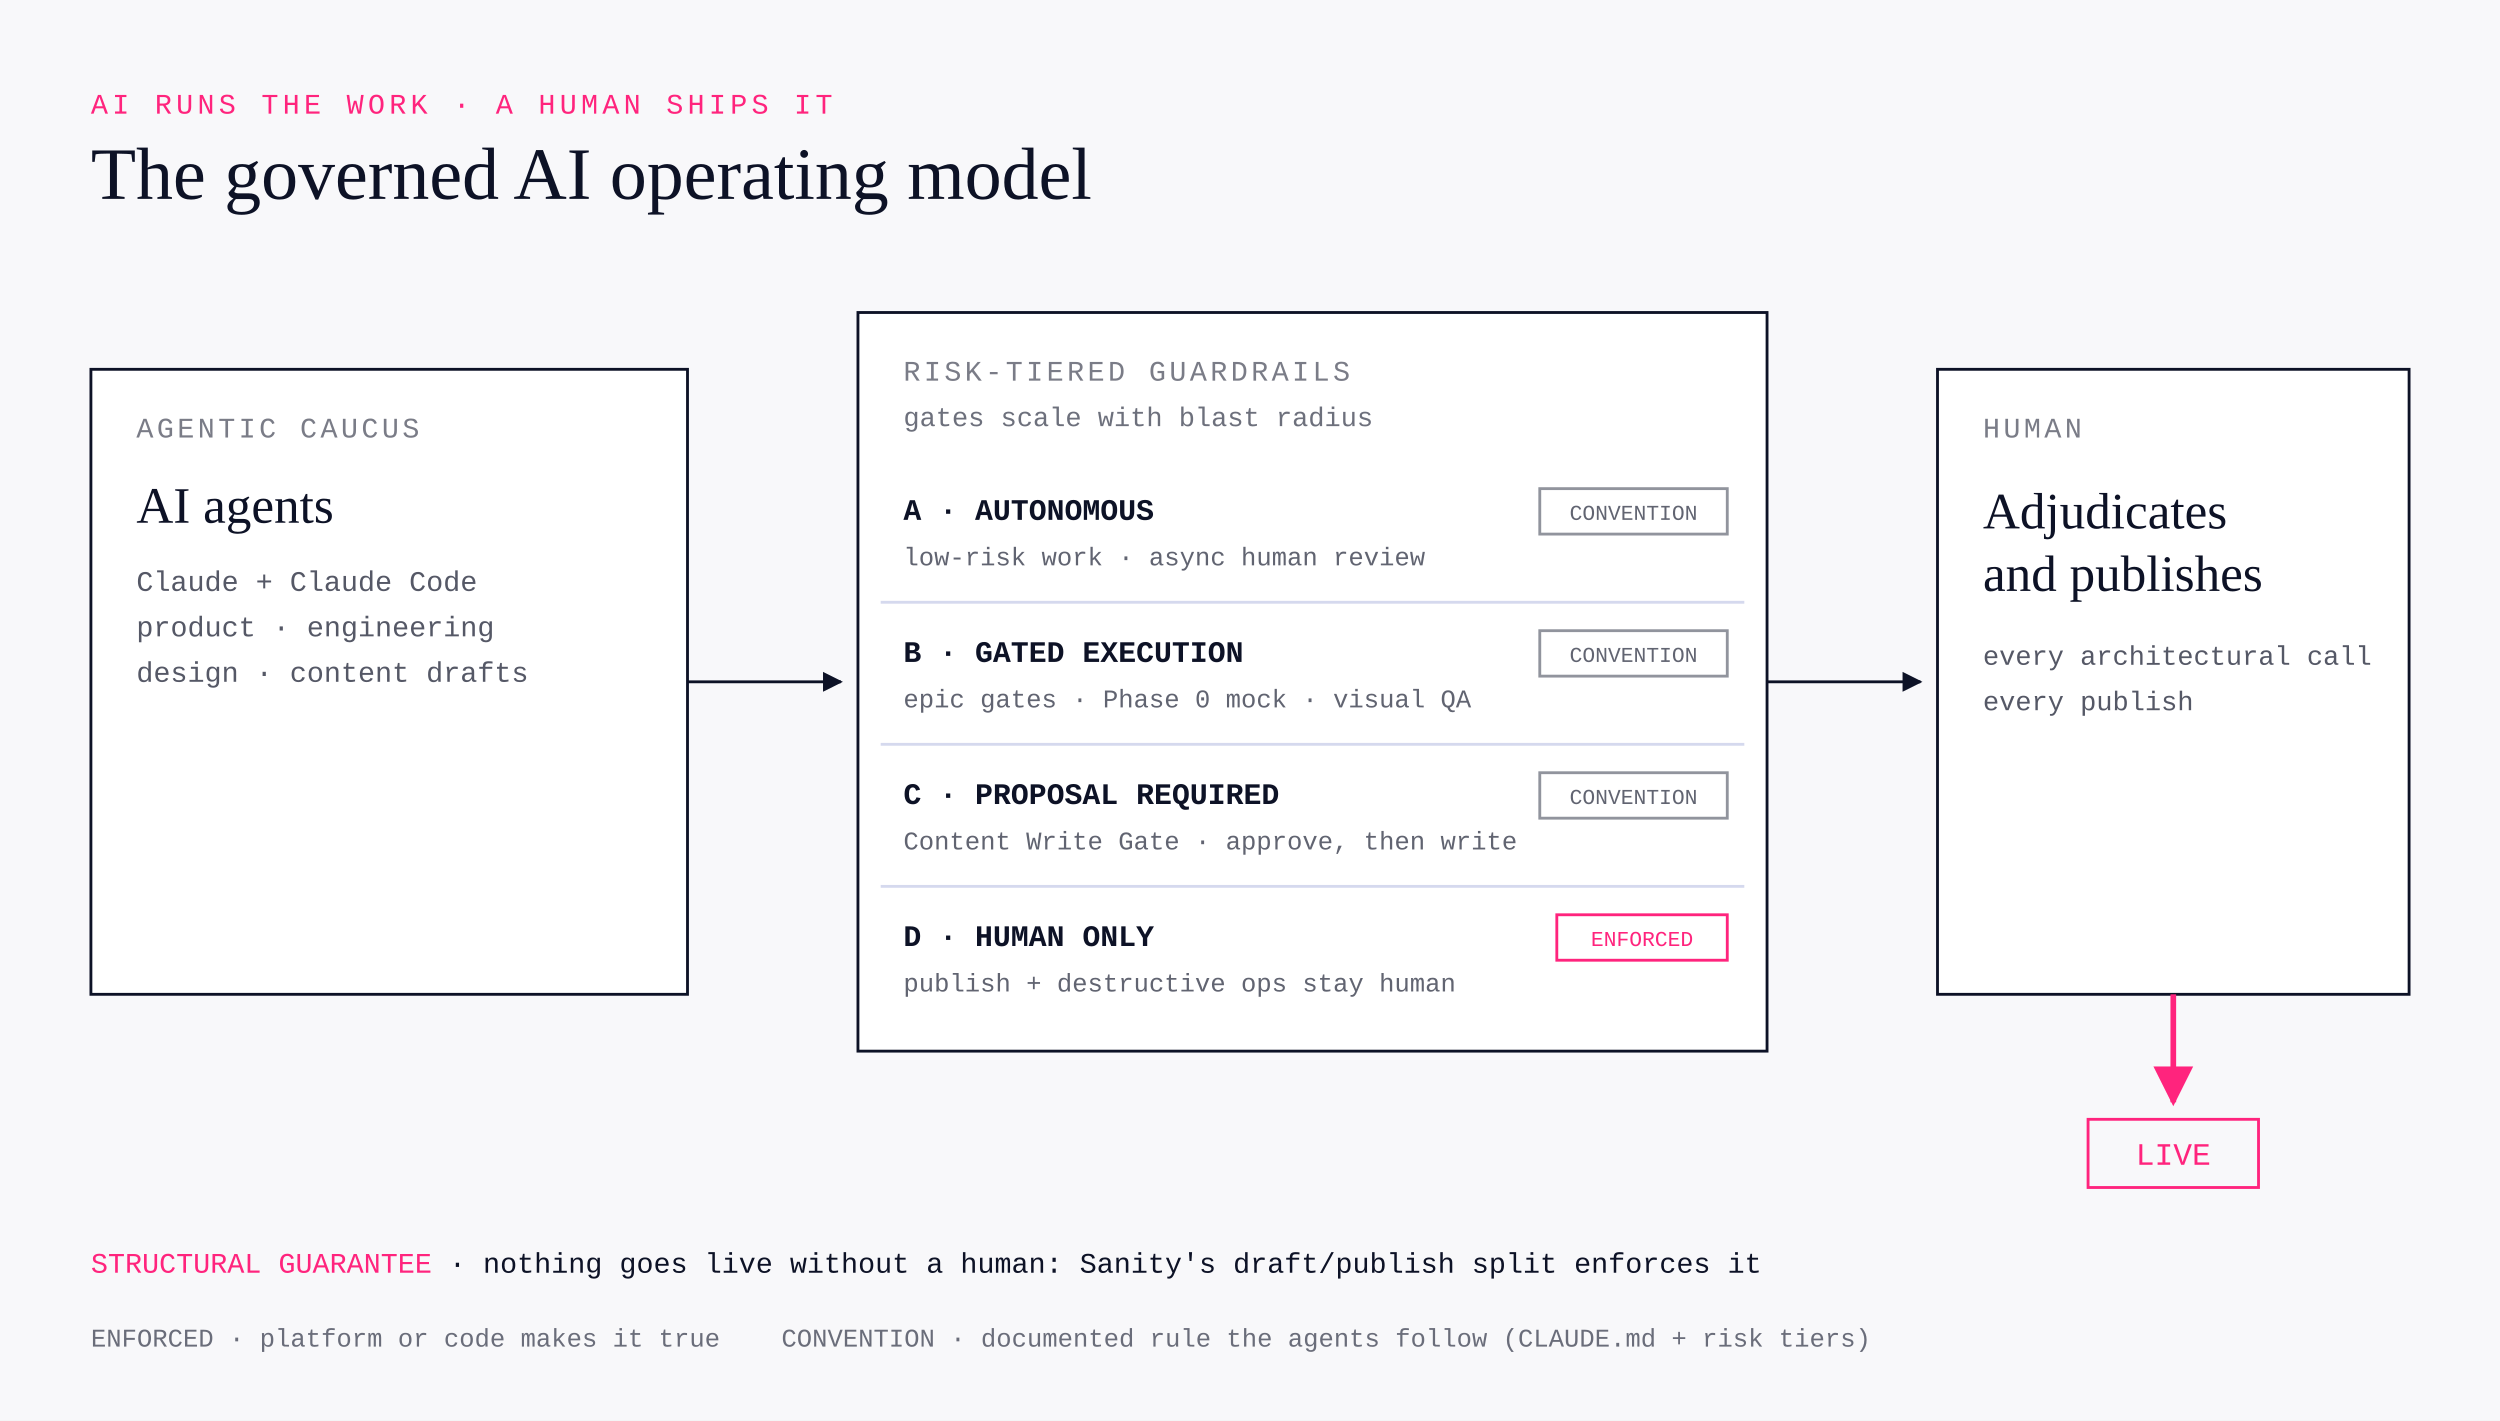
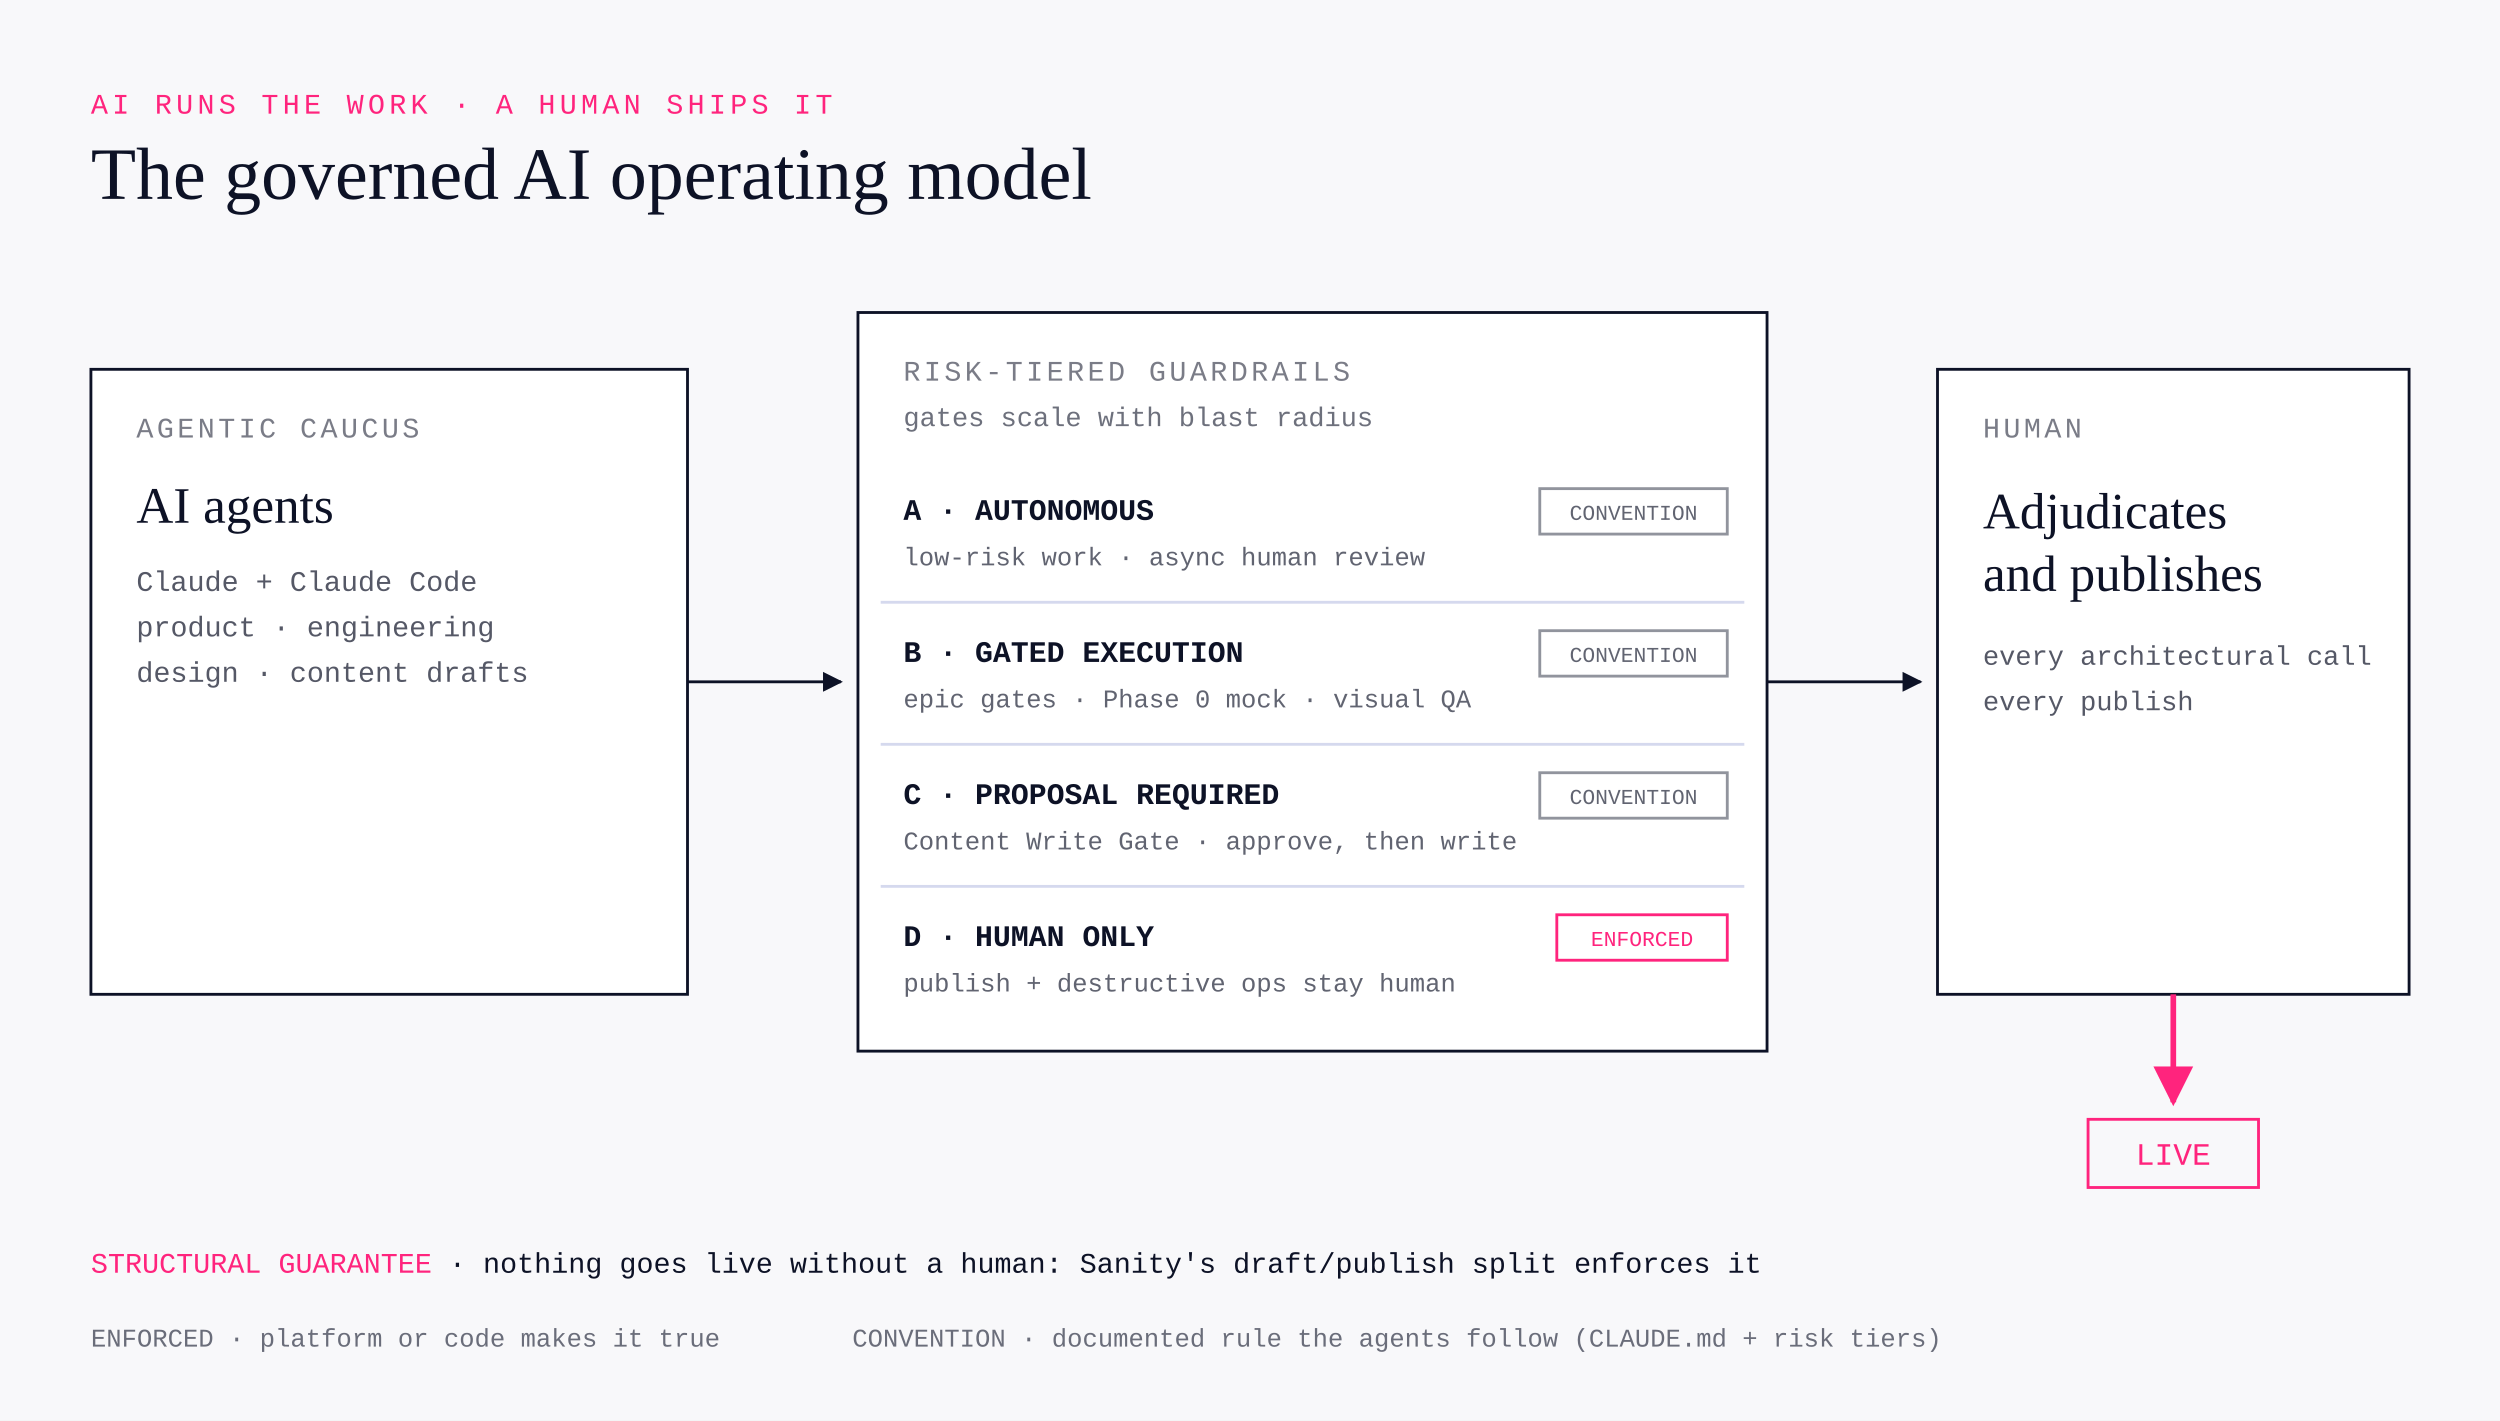
<svg xmlns="http://www.w3.org/2000/svg" width="880" height="500" viewBox="0 0 880 500" font-family="'Courier Prime','Courier New',monospace">
  <defs>
    <marker id="mInk" viewBox="0 0 10 10" refX="9" refY="5" markerWidth="7" markerHeight="7" orient="auto-start-reverse">
      <path d="M0,0 L10,5 L0,10 z" fill="#0d1226" />
    </marker>
    <marker id="mPink" viewBox="0 0 10 10" refX="9" refY="5" markerWidth="7" markerHeight="7" orient="auto-start-reverse">
      <path d="M0,0 L10,5 L0,10 z" fill="#ff247d" />
    </marker>
  </defs>
  <rect width="880" height="500" fill="#f8f8fa" />
  <text x="32" y="40" font-size="10" letter-spacing="1.5" fill="#ff247d">AI RUNS THE WORK · A HUMAN SHIPS IT</text>
  <text x="32" y="70" font-size="26" font-family="'EB Garamond',Georgia,'Times New Roman',serif" fill="#0d1226">The governed AI operating model</text>
  <rect x="32" y="130" width="210" height="220" fill="#ffffff" stroke="#0d1226" />
  <text x="48" y="154" font-size="10" letter-spacing="1.2" fill="#0d1226" fill-opacity="0.55">AGENTIC CAUCUS</text>
  <text x="48" y="184" font-size="18" font-family="'EB Garamond',Georgia,'Times New Roman',serif" fill="#0d1226">AI agents</text>
  <text x="48" y="208" font-size="10" fill="#0d1226" fill-opacity="0.7">Claude + Claude Code</text>
  <text x="48" y="224" font-size="10" fill="#0d1226" fill-opacity="0.7">product · engineering</text>
  <text x="48" y="240" font-size="10" fill="#0d1226" fill-opacity="0.7">design · content drafts</text>
  <rect x="302" y="110" width="320" height="260" fill="#ffffff" stroke="#0d1226" />
  <text x="318" y="134" font-size="10" letter-spacing="1.2" fill="#0d1226" fill-opacity="0.55">RISK-TIERED GUARDRAILS</text>
  <text x="318" y="150" font-size="9.5" fill="#0d1226" fill-opacity="0.6">gates scale with blast radius</text>
  <text x="318" y="183" font-size="10.5" font-weight="bold" fill="#0d1226">A · AUTONOMOUS</text>
  <text x="318" y="199" font-size="9" fill="#0d1226" fill-opacity="0.65">low-risk work · async human review</text>
  <rect x="542" y="172" width="66" height="16" fill="none" stroke="#0d1226" stroke-opacity="0.45" />
  <text x="575" y="183" font-size="7.5" text-anchor="middle" fill="#0d1226" fill-opacity="0.65">CONVENTION</text>
  <line x1="310" y1="212" x2="614" y2="212" stroke="#d5d9ee" />
  <text x="318" y="233" font-size="10.5" font-weight="bold" fill="#0d1226">B · GATED EXECUTION</text>
  <text x="318" y="249" font-size="9" fill="#0d1226" fill-opacity="0.65">epic gates · Phase 0 mock · visual QA</text>
  <rect x="542" y="222" width="66" height="16" fill="none" stroke="#0d1226" stroke-opacity="0.45" />
  <text x="575" y="233" font-size="7.5" text-anchor="middle" fill="#0d1226" fill-opacity="0.65">CONVENTION</text>
  <line x1="310" y1="262" x2="614" y2="262" stroke="#d5d9ee" />
  <text x="318" y="283" font-size="10.5" font-weight="bold" fill="#0d1226">C · PROPOSAL REQUIRED</text>
  <text x="318" y="299" font-size="9" fill="#0d1226" fill-opacity="0.65">Content Write Gate · approve, then write</text>
  <rect x="542" y="272" width="66" height="16" fill="none" stroke="#0d1226" stroke-opacity="0.45" />
  <text x="575" y="283" font-size="7.5" text-anchor="middle" fill="#0d1226" fill-opacity="0.65">CONVENTION</text>
  <line x1="310" y1="312" x2="614" y2="312" stroke="#d5d9ee" />
  <text x="318" y="333" font-size="10.5" font-weight="bold" fill="#0d1226">D · HUMAN ONLY</text>
  <text x="318" y="349" font-size="9" fill="#0d1226" fill-opacity="0.65">publish + destructive ops stay human</text>
  <rect x="548" y="322" width="60" height="16" fill="none" stroke="#ff247d" />
  <text x="578" y="333" font-size="7.5" text-anchor="middle" fill="#ff247d">ENFORCED</text>
  <rect x="682" y="130" width="166" height="220" fill="#ffffff" stroke="#0d1226" />
  <text x="698" y="154" font-size="10" letter-spacing="1.2" fill="#0d1226" fill-opacity="0.55">HUMAN</text>
  <text x="698" y="186" font-size="18" font-family="'EB Garamond',Georgia,'Times New Roman',serif" fill="#0d1226">Adjudicates</text>
  <text x="698" y="208" font-size="18" font-family="'EB Garamond',Georgia,'Times New Roman',serif" fill="#0d1226">and publishes</text>
  <text x="698" y="234" font-size="9.5" fill="#0d1226" fill-opacity="0.7">every architectural call</text>
  <text x="698" y="250" font-size="9.5" fill="#0d1226" fill-opacity="0.7">every publish</text>
  <line x1="242" y1="240" x2="296" y2="240" stroke="#0d1226" marker-end="url(#mInk)" />
  <line x1="622" y1="240" x2="676" y2="240" stroke="#0d1226" marker-end="url(#mInk)" />
  <line x1="765" y1="350" x2="765" y2="388" stroke="#ff247d" stroke-width="2" marker-end="url(#mPink)" />
  <rect x="735" y="394" width="60" height="24" fill="none" stroke="#ff247d" />
  <text x="765" y="410" font-size="11" text-anchor="middle" fill="#ff247d">LIVE</text>
  <text x="32" y="448" font-size="10">
    <tspan fill="#ff247d">STRUCTURAL GUARANTEE</tspan>
    <tspan fill="#0d1226"> · nothing goes live without a human: Sanity's draft/publish split enforces it</tspan>
  </text>
-   <text x="32" y="474" font-size="9" fill="#0d1226" fill-opacity="0.6">ENFORCED · platform or code makes it true    CONVENTION · documented rule the agents follow (CLAUDE.md + risk tiers)</text>
+   <text x="32" y="474" font-size="9" fill="#0d1226" fill-opacity="0.6">ENFORCED · platform or code makes it true</text>
+   <text x="300" y="474" font-size="9" fill="#0d1226" fill-opacity="0.6">CONVENTION · documented rule the agents follow (CLAUDE.md + risk tiers)</text>
</svg>
